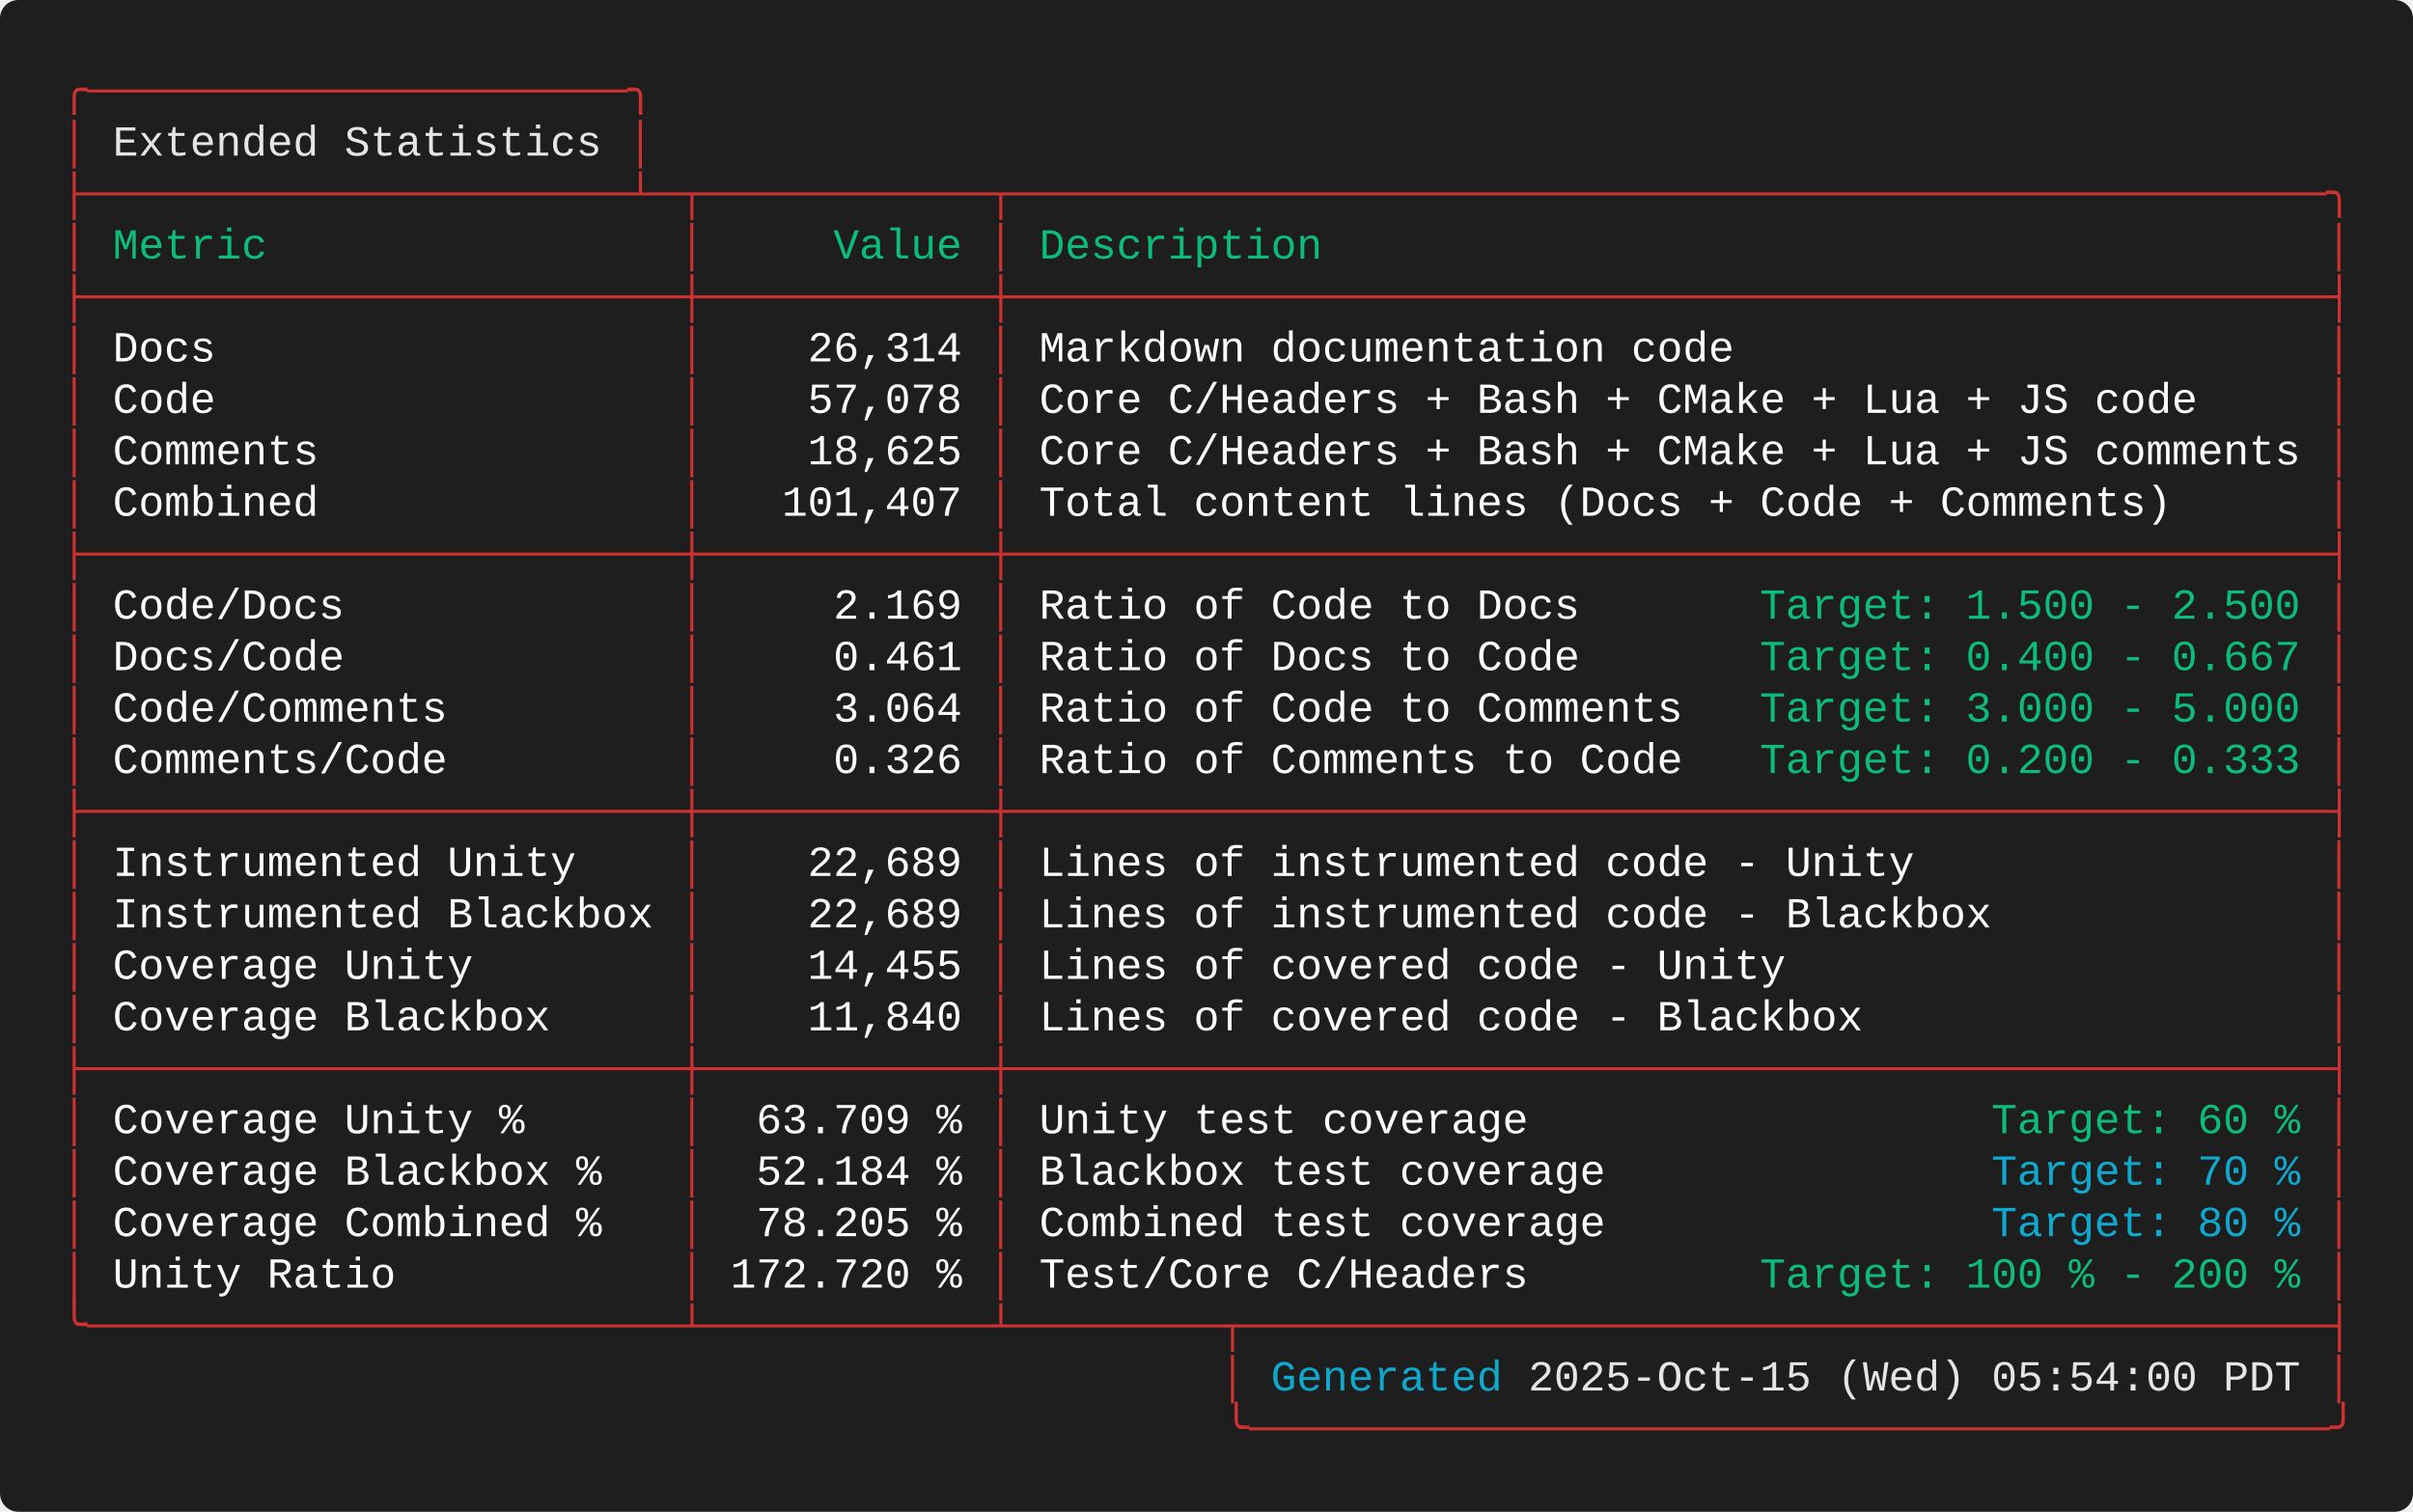
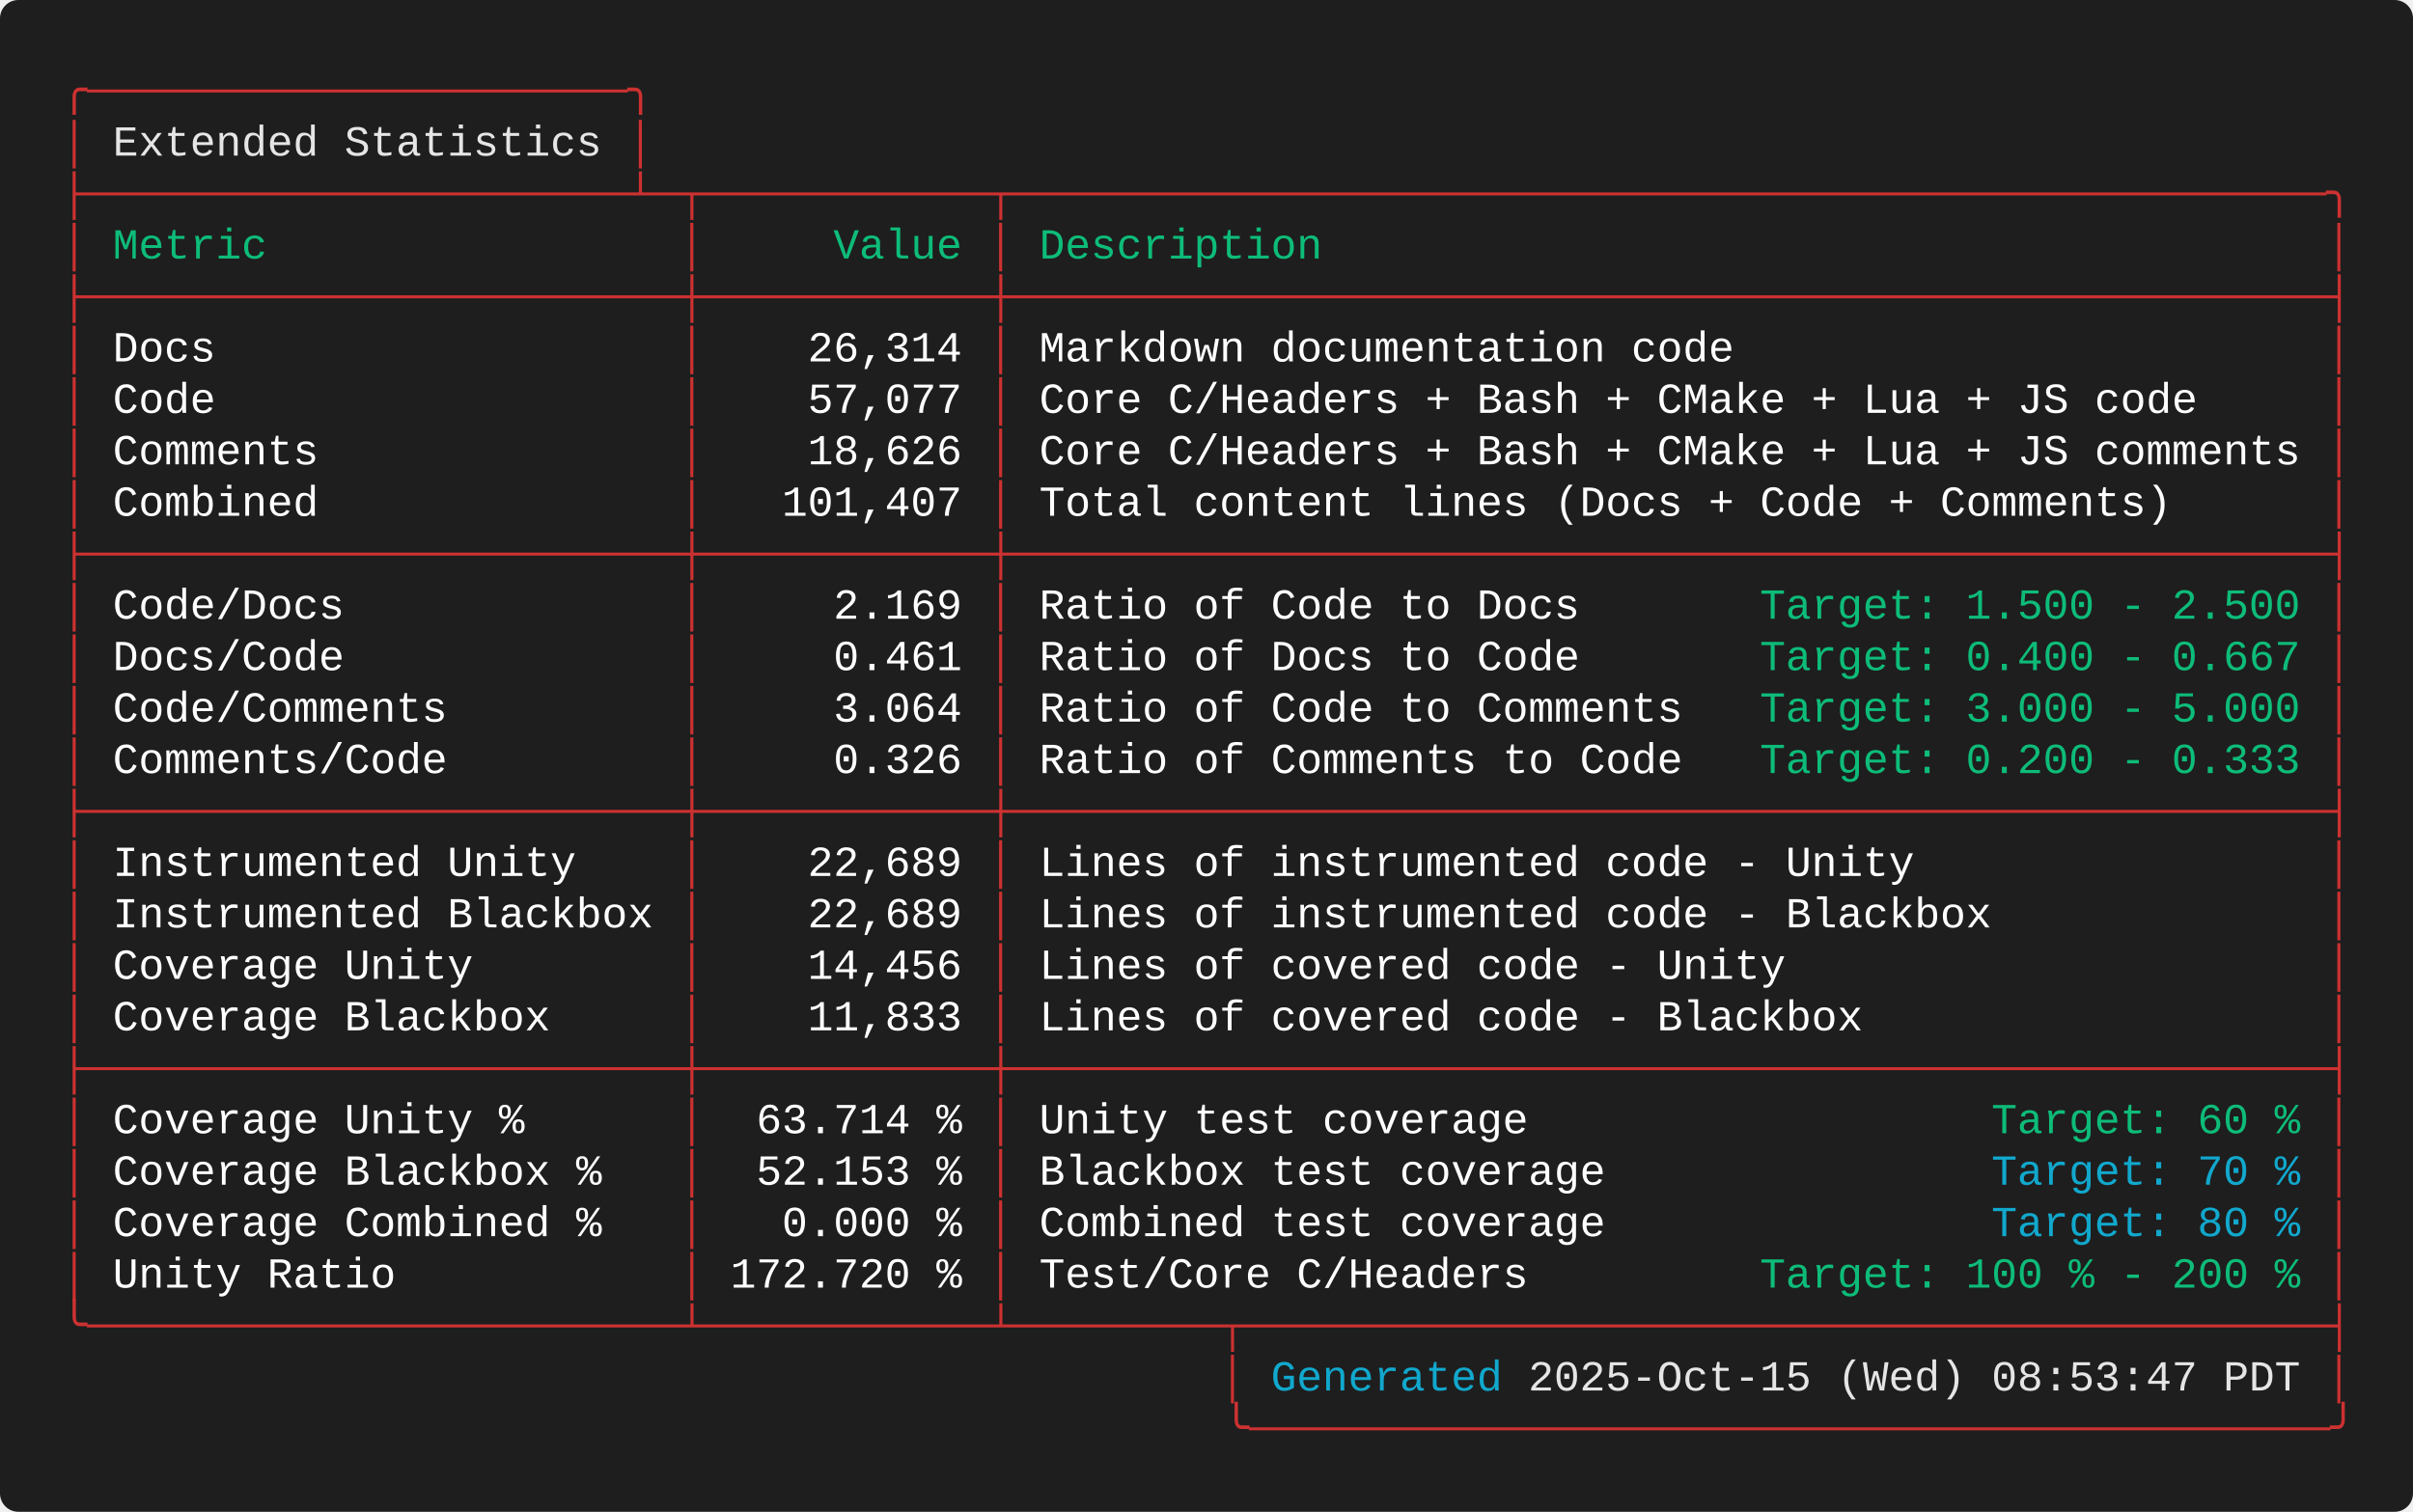
<svg xmlns="http://www.w3.org/2000/svg" width="787.60" height="493.60" viewBox="0 0 787.60 493.60">
  <defs>
    <style type="text/css">.terminal-text { font-family: 'Consolas', 'Consolas', 'Monaco', 'Courier New', monospace; }</style>
  </defs>
  <rect width="100%" height="100%" fill="#1e1e1e" rx="6" />
  <text x="20.00" y="34.00" font-size="14" class="terminal-text" xml:space="preserve" textLength="193.20" lengthAdjust="spacingAndGlyphs" fill="#cd3131">╭─────────────────────╮</text>
  <text x="20.00" y="50.80" font-size="14" class="terminal-text" xml:space="preserve" textLength="16.80" lengthAdjust="spacingAndGlyphs" fill="#cd3131">│ </text>
  <text x="36.80" y="50.80" font-size="14" class="terminal-text" xml:space="preserve" textLength="159.60" lengthAdjust="spacingAndGlyphs" fill="#e5e5e5">Extended Statistics</text>
  <text x="196.40" y="50.80" font-size="14" class="terminal-text" xml:space="preserve" textLength="8.40" lengthAdjust="spacingAndGlyphs" fill="#ffffff"> </text>
  <text x="204.80" y="50.80" font-size="14" class="terminal-text" xml:space="preserve" textLength="8.40" lengthAdjust="spacingAndGlyphs" fill="#cd3131">│</text>
  <text x="20.00" y="67.60" font-size="14" class="terminal-text" xml:space="preserve" textLength="747.60" lengthAdjust="spacingAndGlyphs" fill="#cd3131">├─────────────────────┴─┬───────────┬───────────────────────────────────────────────────╮</text>
  <text x="20.00" y="84.40" font-size="14" class="terminal-text" xml:space="preserve" textLength="8.40" lengthAdjust="spacingAndGlyphs" fill="#cd3131">│</text>
  <text x="28.40" y="84.40" font-size="14" class="terminal-text" xml:space="preserve" textLength="193.20" lengthAdjust="spacingAndGlyphs" fill="#0dbc79"> Metric                </text>
  <text x="221.60" y="84.40" font-size="14" class="terminal-text" xml:space="preserve" textLength="8.40" lengthAdjust="spacingAndGlyphs" fill="#cd3131">│</text>
  <text x="230.00" y="84.40" font-size="14" class="terminal-text" xml:space="preserve" textLength="92.40" lengthAdjust="spacingAndGlyphs" fill="#0dbc79">     Value </text>
  <text x="322.40" y="84.40" font-size="14" class="terminal-text" xml:space="preserve" textLength="8.40" lengthAdjust="spacingAndGlyphs" fill="#cd3131">│</text>
  <text x="330.80" y="84.40" font-size="14" class="terminal-text" xml:space="preserve" textLength="428.40" lengthAdjust="spacingAndGlyphs" fill="#0dbc79"> Description                                       </text>
  <text x="759.20" y="84.40" font-size="14" class="terminal-text" xml:space="preserve" textLength="8.40" lengthAdjust="spacingAndGlyphs" fill="#cd3131">│</text>
  <text x="20.00" y="101.20" font-size="14" class="terminal-text" xml:space="preserve" textLength="747.60" lengthAdjust="spacingAndGlyphs" fill="#cd3131">├───────────────────────┼───────────┼───────────────────────────────────────────────────┤</text>
  <text x="20.00" y="118.00" font-size="14" class="terminal-text" xml:space="preserve" textLength="8.40" lengthAdjust="spacingAndGlyphs" fill="#cd3131">│</text>
  <text x="28.40" y="118.00" font-size="14" class="terminal-text" xml:space="preserve" textLength="193.20" lengthAdjust="spacingAndGlyphs" fill="#ffffff"> Docs                  </text>
  <text x="221.60" y="118.00" font-size="14" class="terminal-text" xml:space="preserve" textLength="8.40" lengthAdjust="spacingAndGlyphs" fill="#cd3131">│</text>
  <text x="230.00" y="118.00" font-size="14" class="terminal-text" xml:space="preserve" textLength="92.40" lengthAdjust="spacingAndGlyphs" fill="#ffffff">    26,314 </text>
  <text x="322.40" y="118.00" font-size="14" class="terminal-text" xml:space="preserve" textLength="8.40" lengthAdjust="spacingAndGlyphs" fill="#cd3131">│</text>
  <text x="330.80" y="118.00" font-size="14" class="terminal-text" xml:space="preserve" textLength="428.40" lengthAdjust="spacingAndGlyphs" fill="#ffffff"> Markdown documentation code                       </text>
  <text x="759.20" y="118.00" font-size="14" class="terminal-text" xml:space="preserve" textLength="8.40" lengthAdjust="spacingAndGlyphs" fill="#cd3131">│</text>
  <text x="20.00" y="134.80" font-size="14" class="terminal-text" xml:space="preserve" textLength="8.40" lengthAdjust="spacingAndGlyphs" fill="#cd3131">│</text>
  <text x="28.40" y="134.80" font-size="14" class="terminal-text" xml:space="preserve" textLength="193.20" lengthAdjust="spacingAndGlyphs" fill="#ffffff"> Code                  </text>
  <text x="221.60" y="134.80" font-size="14" class="terminal-text" xml:space="preserve" textLength="8.40" lengthAdjust="spacingAndGlyphs" fill="#cd3131">│</text>
-   <text x="230.00" y="134.80" font-size="14" class="terminal-text" xml:space="preserve" textLength="92.40" lengthAdjust="spacingAndGlyphs" fill="#ffffff">    57,078 </text>
+   <text x="230.00" y="134.80" font-size="14" class="terminal-text" xml:space="preserve" textLength="92.40" lengthAdjust="spacingAndGlyphs" fill="#ffffff">    57,077 </text>
  <text x="322.40" y="134.80" font-size="14" class="terminal-text" xml:space="preserve" textLength="8.40" lengthAdjust="spacingAndGlyphs" fill="#cd3131">│</text>
  <text x="330.80" y="134.80" font-size="14" class="terminal-text" xml:space="preserve" textLength="428.40" lengthAdjust="spacingAndGlyphs" fill="#ffffff"> Core C/Headers + Bash + CMake + Lua + JS code     </text>
  <text x="759.20" y="134.80" font-size="14" class="terminal-text" xml:space="preserve" textLength="8.40" lengthAdjust="spacingAndGlyphs" fill="#cd3131">│</text>
  <text x="20.00" y="151.60" font-size="14" class="terminal-text" xml:space="preserve" textLength="8.40" lengthAdjust="spacingAndGlyphs" fill="#cd3131">│</text>
  <text x="28.40" y="151.60" font-size="14" class="terminal-text" xml:space="preserve" textLength="193.20" lengthAdjust="spacingAndGlyphs" fill="#ffffff"> Comments              </text>
  <text x="221.60" y="151.60" font-size="14" class="terminal-text" xml:space="preserve" textLength="8.40" lengthAdjust="spacingAndGlyphs" fill="#cd3131">│</text>
-   <text x="230.00" y="151.60" font-size="14" class="terminal-text" xml:space="preserve" textLength="92.40" lengthAdjust="spacingAndGlyphs" fill="#ffffff">    18,625 </text>
+   <text x="230.00" y="151.60" font-size="14" class="terminal-text" xml:space="preserve" textLength="92.40" lengthAdjust="spacingAndGlyphs" fill="#ffffff">    18,626 </text>
  <text x="322.40" y="151.60" font-size="14" class="terminal-text" xml:space="preserve" textLength="8.40" lengthAdjust="spacingAndGlyphs" fill="#cd3131">│</text>
  <text x="330.80" y="151.60" font-size="14" class="terminal-text" xml:space="preserve" textLength="428.40" lengthAdjust="spacingAndGlyphs" fill="#ffffff"> Core C/Headers + Bash + CMake + Lua + JS comments </text>
  <text x="759.20" y="151.60" font-size="14" class="terminal-text" xml:space="preserve" textLength="8.40" lengthAdjust="spacingAndGlyphs" fill="#cd3131">│</text>
  <text x="20.00" y="168.40" font-size="14" class="terminal-text" xml:space="preserve" textLength="8.40" lengthAdjust="spacingAndGlyphs" fill="#cd3131">│</text>
  <text x="28.40" y="168.40" font-size="14" class="terminal-text" xml:space="preserve" textLength="193.20" lengthAdjust="spacingAndGlyphs" fill="#ffffff"> Combined              </text>
  <text x="221.60" y="168.40" font-size="14" class="terminal-text" xml:space="preserve" textLength="8.40" lengthAdjust="spacingAndGlyphs" fill="#cd3131">│</text>
  <text x="230.00" y="168.40" font-size="14" class="terminal-text" xml:space="preserve" textLength="92.40" lengthAdjust="spacingAndGlyphs" fill="#ffffff">   101,407 </text>
  <text x="322.40" y="168.40" font-size="14" class="terminal-text" xml:space="preserve" textLength="8.40" lengthAdjust="spacingAndGlyphs" fill="#cd3131">│</text>
  <text x="330.80" y="168.40" font-size="14" class="terminal-text" xml:space="preserve" textLength="428.40" lengthAdjust="spacingAndGlyphs" fill="#ffffff"> Total content lines (Docs + Code + Comments)      </text>
  <text x="759.20" y="168.40" font-size="14" class="terminal-text" xml:space="preserve" textLength="8.40" lengthAdjust="spacingAndGlyphs" fill="#cd3131">│</text>
  <text x="20.00" y="185.20" font-size="14" class="terminal-text" xml:space="preserve" textLength="747.60" lengthAdjust="spacingAndGlyphs" fill="#cd3131">├───────────────────────┼───────────┼───────────────────────────────────────────────────┤</text>
  <text x="20.00" y="202.00" font-size="14" class="terminal-text" xml:space="preserve" textLength="8.40" lengthAdjust="spacingAndGlyphs" fill="#cd3131">│</text>
  <text x="28.40" y="202.00" font-size="14" class="terminal-text" xml:space="preserve" textLength="193.20" lengthAdjust="spacingAndGlyphs" fill="#ffffff"> Code/Docs             </text>
  <text x="221.60" y="202.00" font-size="14" class="terminal-text" xml:space="preserve" textLength="8.40" lengthAdjust="spacingAndGlyphs" fill="#cd3131">│</text>
  <text x="230.00" y="202.00" font-size="14" class="terminal-text" xml:space="preserve" textLength="92.40" lengthAdjust="spacingAndGlyphs" fill="#ffffff">     2.169 </text>
  <text x="322.40" y="202.00" font-size="14" class="terminal-text" xml:space="preserve" textLength="8.40" lengthAdjust="spacingAndGlyphs" fill="#cd3131">│</text>
  <text x="330.80" y="202.00" font-size="14" class="terminal-text" xml:space="preserve" textLength="243.60" lengthAdjust="spacingAndGlyphs" fill="#ffffff"> Ratio of Code to Docs       </text>
  <text x="574.40" y="202.00" font-size="14" class="terminal-text" xml:space="preserve" textLength="176.40" lengthAdjust="spacingAndGlyphs" fill="#0dbc79">Target: 1.500 - 2.500</text>
  <text x="750.80" y="202.00" font-size="14" class="terminal-text" xml:space="preserve" textLength="8.40" lengthAdjust="spacingAndGlyphs" fill="#ffffff"> </text>
  <text x="759.20" y="202.00" font-size="14" class="terminal-text" xml:space="preserve" textLength="8.40" lengthAdjust="spacingAndGlyphs" fill="#cd3131">│</text>
  <text x="20.00" y="218.80" font-size="14" class="terminal-text" xml:space="preserve" textLength="8.40" lengthAdjust="spacingAndGlyphs" fill="#cd3131">│</text>
  <text x="28.40" y="218.80" font-size="14" class="terminal-text" xml:space="preserve" textLength="193.20" lengthAdjust="spacingAndGlyphs" fill="#ffffff"> Docs/Code             </text>
  <text x="221.60" y="218.80" font-size="14" class="terminal-text" xml:space="preserve" textLength="8.40" lengthAdjust="spacingAndGlyphs" fill="#cd3131">│</text>
  <text x="230.00" y="218.80" font-size="14" class="terminal-text" xml:space="preserve" textLength="92.40" lengthAdjust="spacingAndGlyphs" fill="#ffffff">     0.461 </text>
  <text x="322.40" y="218.80" font-size="14" class="terminal-text" xml:space="preserve" textLength="8.40" lengthAdjust="spacingAndGlyphs" fill="#cd3131">│</text>
  <text x="330.80" y="218.80" font-size="14" class="terminal-text" xml:space="preserve" textLength="243.60" lengthAdjust="spacingAndGlyphs" fill="#ffffff"> Ratio of Docs to Code       </text>
  <text x="574.40" y="218.80" font-size="14" class="terminal-text" xml:space="preserve" textLength="184.80" lengthAdjust="spacingAndGlyphs" fill="#0dbc79">Target: 0.400 - 0.667 </text>
  <text x="759.20" y="218.80" font-size="14" class="terminal-text" xml:space="preserve" textLength="8.40" lengthAdjust="spacingAndGlyphs" fill="#cd3131">│</text>
  <text x="20.00" y="235.60" font-size="14" class="terminal-text" xml:space="preserve" textLength="8.40" lengthAdjust="spacingAndGlyphs" fill="#cd3131">│</text>
  <text x="28.40" y="235.60" font-size="14" class="terminal-text" xml:space="preserve" textLength="193.20" lengthAdjust="spacingAndGlyphs" fill="#ffffff"> Code/Comments         </text>
  <text x="221.60" y="235.60" font-size="14" class="terminal-text" xml:space="preserve" textLength="8.40" lengthAdjust="spacingAndGlyphs" fill="#cd3131">│</text>
  <text x="230.00" y="235.60" font-size="14" class="terminal-text" xml:space="preserve" textLength="92.40" lengthAdjust="spacingAndGlyphs" fill="#ffffff">     3.064 </text>
  <text x="322.40" y="235.60" font-size="14" class="terminal-text" xml:space="preserve" textLength="8.40" lengthAdjust="spacingAndGlyphs" fill="#cd3131">│</text>
  <text x="330.80" y="235.60" font-size="14" class="terminal-text" xml:space="preserve" textLength="243.60" lengthAdjust="spacingAndGlyphs" fill="#ffffff"> Ratio of Code to Comments   </text>
  <text x="574.40" y="235.60" font-size="14" class="terminal-text" xml:space="preserve" textLength="176.40" lengthAdjust="spacingAndGlyphs" fill="#0dbc79">Target: 3.000 - 5.000</text>
  <text x="750.80" y="235.60" font-size="14" class="terminal-text" xml:space="preserve" textLength="8.40" lengthAdjust="spacingAndGlyphs" fill="#ffffff"> </text>
  <text x="759.20" y="235.60" font-size="14" class="terminal-text" xml:space="preserve" textLength="8.40" lengthAdjust="spacingAndGlyphs" fill="#cd3131">│</text>
  <text x="20.00" y="252.40" font-size="14" class="terminal-text" xml:space="preserve" textLength="8.40" lengthAdjust="spacingAndGlyphs" fill="#cd3131">│</text>
  <text x="28.40" y="252.40" font-size="14" class="terminal-text" xml:space="preserve" textLength="193.20" lengthAdjust="spacingAndGlyphs" fill="#ffffff"> Comments/Code         </text>
  <text x="221.60" y="252.40" font-size="14" class="terminal-text" xml:space="preserve" textLength="8.40" lengthAdjust="spacingAndGlyphs" fill="#cd3131">│</text>
  <text x="230.00" y="252.40" font-size="14" class="terminal-text" xml:space="preserve" textLength="92.40" lengthAdjust="spacingAndGlyphs" fill="#ffffff">     0.326 </text>
  <text x="322.40" y="252.40" font-size="14" class="terminal-text" xml:space="preserve" textLength="8.40" lengthAdjust="spacingAndGlyphs" fill="#cd3131">│</text>
  <text x="330.80" y="252.40" font-size="14" class="terminal-text" xml:space="preserve" textLength="243.60" lengthAdjust="spacingAndGlyphs" fill="#ffffff"> Ratio of Comments to Code   </text>
  <text x="574.40" y="252.40" font-size="14" class="terminal-text" xml:space="preserve" textLength="176.40" lengthAdjust="spacingAndGlyphs" fill="#0dbc79">Target: 0.200 - 0.333</text>
  <text x="750.80" y="252.40" font-size="14" class="terminal-text" xml:space="preserve" textLength="8.40" lengthAdjust="spacingAndGlyphs" fill="#ffffff"> </text>
  <text x="759.20" y="252.40" font-size="14" class="terminal-text" xml:space="preserve" textLength="8.40" lengthAdjust="spacingAndGlyphs" fill="#cd3131">│</text>
  <text x="20.00" y="269.20" font-size="14" class="terminal-text" xml:space="preserve" textLength="747.60" lengthAdjust="spacingAndGlyphs" fill="#cd3131">├───────────────────────┼───────────┼───────────────────────────────────────────────────┤</text>
  <text x="20.00" y="286.00" font-size="14" class="terminal-text" xml:space="preserve" textLength="8.40" lengthAdjust="spacingAndGlyphs" fill="#cd3131">│</text>
  <text x="28.40" y="286.00" font-size="14" class="terminal-text" xml:space="preserve" textLength="193.20" lengthAdjust="spacingAndGlyphs" fill="#ffffff"> Instrumented Unity    </text>
  <text x="221.60" y="286.00" font-size="14" class="terminal-text" xml:space="preserve" textLength="8.40" lengthAdjust="spacingAndGlyphs" fill="#cd3131">│</text>
  <text x="230.00" y="286.00" font-size="14" class="terminal-text" xml:space="preserve" textLength="92.40" lengthAdjust="spacingAndGlyphs" fill="#ffffff">    22,689 </text>
  <text x="322.40" y="286.00" font-size="14" class="terminal-text" xml:space="preserve" textLength="8.40" lengthAdjust="spacingAndGlyphs" fill="#cd3131">│</text>
  <text x="330.80" y="286.00" font-size="14" class="terminal-text" xml:space="preserve" textLength="428.40" lengthAdjust="spacingAndGlyphs" fill="#ffffff"> Lines of instrumented code - Unity                </text>
  <text x="759.20" y="286.00" font-size="14" class="terminal-text" xml:space="preserve" textLength="8.40" lengthAdjust="spacingAndGlyphs" fill="#cd3131">│</text>
  <text x="20.00" y="302.80" font-size="14" class="terminal-text" xml:space="preserve" textLength="8.40" lengthAdjust="spacingAndGlyphs" fill="#cd3131">│</text>
  <text x="28.40" y="302.80" font-size="14" class="terminal-text" xml:space="preserve" textLength="193.20" lengthAdjust="spacingAndGlyphs" fill="#ffffff"> Instrumented Blackbox </text>
  <text x="221.60" y="302.80" font-size="14" class="terminal-text" xml:space="preserve" textLength="8.40" lengthAdjust="spacingAndGlyphs" fill="#cd3131">│</text>
  <text x="230.00" y="302.80" font-size="14" class="terminal-text" xml:space="preserve" textLength="92.40" lengthAdjust="spacingAndGlyphs" fill="#ffffff">    22,689 </text>
  <text x="322.40" y="302.80" font-size="14" class="terminal-text" xml:space="preserve" textLength="8.40" lengthAdjust="spacingAndGlyphs" fill="#cd3131">│</text>
  <text x="330.80" y="302.80" font-size="14" class="terminal-text" xml:space="preserve" textLength="428.40" lengthAdjust="spacingAndGlyphs" fill="#ffffff"> Lines of instrumented code - Blackbox             </text>
  <text x="759.20" y="302.80" font-size="14" class="terminal-text" xml:space="preserve" textLength="8.40" lengthAdjust="spacingAndGlyphs" fill="#cd3131">│</text>
  <text x="20.00" y="319.60" font-size="14" class="terminal-text" xml:space="preserve" textLength="8.40" lengthAdjust="spacingAndGlyphs" fill="#cd3131">│</text>
  <text x="28.40" y="319.60" font-size="14" class="terminal-text" xml:space="preserve" textLength="193.20" lengthAdjust="spacingAndGlyphs" fill="#ffffff"> Coverage Unity        </text>
  <text x="221.60" y="319.60" font-size="14" class="terminal-text" xml:space="preserve" textLength="8.40" lengthAdjust="spacingAndGlyphs" fill="#cd3131">│</text>
-   <text x="230.00" y="319.60" font-size="14" class="terminal-text" xml:space="preserve" textLength="92.40" lengthAdjust="spacingAndGlyphs" fill="#ffffff">    14,455 </text>
+   <text x="230.00" y="319.60" font-size="14" class="terminal-text" xml:space="preserve" textLength="92.40" lengthAdjust="spacingAndGlyphs" fill="#ffffff">    14,456 </text>
  <text x="322.40" y="319.60" font-size="14" class="terminal-text" xml:space="preserve" textLength="8.40" lengthAdjust="spacingAndGlyphs" fill="#cd3131">│</text>
  <text x="330.80" y="319.60" font-size="14" class="terminal-text" xml:space="preserve" textLength="428.40" lengthAdjust="spacingAndGlyphs" fill="#ffffff"> Lines of covered code - Unity                     </text>
  <text x="759.20" y="319.60" font-size="14" class="terminal-text" xml:space="preserve" textLength="8.40" lengthAdjust="spacingAndGlyphs" fill="#cd3131">│</text>
  <text x="20.00" y="336.40" font-size="14" class="terminal-text" xml:space="preserve" textLength="8.40" lengthAdjust="spacingAndGlyphs" fill="#cd3131">│</text>
  <text x="28.40" y="336.40" font-size="14" class="terminal-text" xml:space="preserve" textLength="193.20" lengthAdjust="spacingAndGlyphs" fill="#ffffff"> Coverage Blackbox     </text>
  <text x="221.60" y="336.40" font-size="14" class="terminal-text" xml:space="preserve" textLength="8.40" lengthAdjust="spacingAndGlyphs" fill="#cd3131">│</text>
-   <text x="230.00" y="336.40" font-size="14" class="terminal-text" xml:space="preserve" textLength="92.40" lengthAdjust="spacingAndGlyphs" fill="#ffffff">    11,840 </text>
+   <text x="230.00" y="336.40" font-size="14" class="terminal-text" xml:space="preserve" textLength="92.40" lengthAdjust="spacingAndGlyphs" fill="#ffffff">    11,833 </text>
  <text x="322.40" y="336.40" font-size="14" class="terminal-text" xml:space="preserve" textLength="8.40" lengthAdjust="spacingAndGlyphs" fill="#cd3131">│</text>
  <text x="330.80" y="336.40" font-size="14" class="terminal-text" xml:space="preserve" textLength="428.40" lengthAdjust="spacingAndGlyphs" fill="#ffffff"> Lines of covered code - Blackbox                  </text>
  <text x="759.20" y="336.40" font-size="14" class="terminal-text" xml:space="preserve" textLength="8.40" lengthAdjust="spacingAndGlyphs" fill="#cd3131">│</text>
  <text x="20.00" y="353.20" font-size="14" class="terminal-text" xml:space="preserve" textLength="747.60" lengthAdjust="spacingAndGlyphs" fill="#cd3131">├───────────────────────┼───────────┼───────────────────────────────────────────────────┤</text>
  <text x="20.00" y="370.00" font-size="14" class="terminal-text" xml:space="preserve" textLength="8.40" lengthAdjust="spacingAndGlyphs" fill="#cd3131">│</text>
  <text x="28.40" y="370.00" font-size="14" class="terminal-text" xml:space="preserve" textLength="193.20" lengthAdjust="spacingAndGlyphs" fill="#ffffff"> Coverage Unity %      </text>
  <text x="221.60" y="370.00" font-size="14" class="terminal-text" xml:space="preserve" textLength="8.40" lengthAdjust="spacingAndGlyphs" fill="#cd3131">│</text>
-   <text x="230.00" y="370.00" font-size="14" class="terminal-text" xml:space="preserve" textLength="92.40" lengthAdjust="spacingAndGlyphs" fill="#ffffff">  63.709 % </text>
+   <text x="230.00" y="370.00" font-size="14" class="terminal-text" xml:space="preserve" textLength="92.40" lengthAdjust="spacingAndGlyphs" fill="#ffffff">  63.714 % </text>
  <text x="322.40" y="370.00" font-size="14" class="terminal-text" xml:space="preserve" textLength="8.40" lengthAdjust="spacingAndGlyphs" fill="#cd3131">│</text>
  <text x="330.80" y="370.00" font-size="14" class="terminal-text" xml:space="preserve" textLength="319.20" lengthAdjust="spacingAndGlyphs" fill="#ffffff"> Unity test coverage                  </text>
  <text x="650.00" y="370.00" font-size="14" class="terminal-text" xml:space="preserve" textLength="100.80" lengthAdjust="spacingAndGlyphs" fill="#0dbc79">Target: 60 %</text>
  <text x="750.80" y="370.00" font-size="14" class="terminal-text" xml:space="preserve" textLength="8.40" lengthAdjust="spacingAndGlyphs" fill="#ffffff"> </text>
  <text x="759.20" y="370.00" font-size="14" class="terminal-text" xml:space="preserve" textLength="8.40" lengthAdjust="spacingAndGlyphs" fill="#cd3131">│</text>
  <text x="20.00" y="386.80" font-size="14" class="terminal-text" xml:space="preserve" textLength="8.40" lengthAdjust="spacingAndGlyphs" fill="#cd3131">│</text>
  <text x="28.40" y="386.80" font-size="14" class="terminal-text" xml:space="preserve" textLength="193.20" lengthAdjust="spacingAndGlyphs" fill="#ffffff"> Coverage Blackbox %   </text>
  <text x="221.60" y="386.80" font-size="14" class="terminal-text" xml:space="preserve" textLength="8.40" lengthAdjust="spacingAndGlyphs" fill="#cd3131">│</text>
-   <text x="230.00" y="386.80" font-size="14" class="terminal-text" xml:space="preserve" textLength="92.40" lengthAdjust="spacingAndGlyphs" fill="#ffffff">  52.184 % </text>
+   <text x="230.00" y="386.80" font-size="14" class="terminal-text" xml:space="preserve" textLength="92.40" lengthAdjust="spacingAndGlyphs" fill="#ffffff">  52.153 % </text>
  <text x="322.40" y="386.80" font-size="14" class="terminal-text" xml:space="preserve" textLength="8.40" lengthAdjust="spacingAndGlyphs" fill="#cd3131">│</text>
  <text x="330.80" y="386.80" font-size="14" class="terminal-text" xml:space="preserve" textLength="319.20" lengthAdjust="spacingAndGlyphs" fill="#ffffff"> Blackbox test coverage               </text>
  <text x="650.00" y="386.80" font-size="14" class="terminal-text" xml:space="preserve" textLength="100.80" lengthAdjust="spacingAndGlyphs" fill="#11a8cd">Target: 70 %</text>
  <text x="750.80" y="386.80" font-size="14" class="terminal-text" xml:space="preserve" textLength="8.40" lengthAdjust="spacingAndGlyphs" fill="#ffffff"> </text>
  <text x="759.20" y="386.80" font-size="14" class="terminal-text" xml:space="preserve" textLength="8.40" lengthAdjust="spacingAndGlyphs" fill="#cd3131">│</text>
  <text x="20.00" y="403.60" font-size="14" class="terminal-text" xml:space="preserve" textLength="8.40" lengthAdjust="spacingAndGlyphs" fill="#cd3131">│</text>
  <text x="28.40" y="403.60" font-size="14" class="terminal-text" xml:space="preserve" textLength="193.20" lengthAdjust="spacingAndGlyphs" fill="#ffffff"> Coverage Combined %   </text>
  <text x="221.60" y="403.60" font-size="14" class="terminal-text" xml:space="preserve" textLength="8.40" lengthAdjust="spacingAndGlyphs" fill="#cd3131">│</text>
-   <text x="230.00" y="403.60" font-size="14" class="terminal-text" xml:space="preserve" textLength="92.40" lengthAdjust="spacingAndGlyphs" fill="#ffffff">  78.205 % </text>
+   <text x="230.00" y="403.60" font-size="14" class="terminal-text" xml:space="preserve" textLength="92.40" lengthAdjust="spacingAndGlyphs" fill="#ffffff">   0.000 % </text>
  <text x="322.40" y="403.60" font-size="14" class="terminal-text" xml:space="preserve" textLength="8.40" lengthAdjust="spacingAndGlyphs" fill="#cd3131">│</text>
  <text x="330.80" y="403.60" font-size="14" class="terminal-text" xml:space="preserve" textLength="319.20" lengthAdjust="spacingAndGlyphs" fill="#ffffff"> Combined test coverage               </text>
  <text x="650.00" y="403.60" font-size="14" class="terminal-text" xml:space="preserve" textLength="100.80" lengthAdjust="spacingAndGlyphs" fill="#11a8cd">Target: 80 %</text>
  <text x="750.80" y="403.60" font-size="14" class="terminal-text" xml:space="preserve" textLength="8.40" lengthAdjust="spacingAndGlyphs" fill="#ffffff"> </text>
  <text x="759.20" y="403.60" font-size="14" class="terminal-text" xml:space="preserve" textLength="8.40" lengthAdjust="spacingAndGlyphs" fill="#cd3131">│</text>
  <text x="20.00" y="420.40" font-size="14" class="terminal-text" xml:space="preserve" textLength="8.40" lengthAdjust="spacingAndGlyphs" fill="#cd3131">│</text>
  <text x="28.40" y="420.40" font-size="14" class="terminal-text" xml:space="preserve" textLength="193.20" lengthAdjust="spacingAndGlyphs" fill="#ffffff"> Unity Ratio           </text>
  <text x="221.60" y="420.40" font-size="14" class="terminal-text" xml:space="preserve" textLength="8.40" lengthAdjust="spacingAndGlyphs" fill="#cd3131">│</text>
  <text x="230.00" y="420.40" font-size="14" class="terminal-text" xml:space="preserve" textLength="92.40" lengthAdjust="spacingAndGlyphs" fill="#ffffff"> 172.720 % </text>
  <text x="322.40" y="420.40" font-size="14" class="terminal-text" xml:space="preserve" textLength="8.40" lengthAdjust="spacingAndGlyphs" fill="#cd3131">│</text>
  <text x="330.80" y="420.40" font-size="14" class="terminal-text" xml:space="preserve" textLength="243.60" lengthAdjust="spacingAndGlyphs" fill="#ffffff"> Test/Core C/Headers         </text>
  <text x="574.40" y="420.40" font-size="14" class="terminal-text" xml:space="preserve" textLength="176.40" lengthAdjust="spacingAndGlyphs" fill="#0dbc79">Target: 100 % - 200 %</text>
  <text x="750.80" y="420.40" font-size="14" class="terminal-text" xml:space="preserve" textLength="8.40" lengthAdjust="spacingAndGlyphs" fill="#ffffff"> </text>
  <text x="759.20" y="420.40" font-size="14" class="terminal-text" xml:space="preserve" textLength="8.40" lengthAdjust="spacingAndGlyphs" fill="#cd3131">│</text>
  <text x="20.00" y="437.20" font-size="14" class="terminal-text" xml:space="preserve" textLength="747.60" lengthAdjust="spacingAndGlyphs" fill="#cd3131">╰───────────────────────┴───────────┴────────┬──────────────────────────────────────────┤</text>
  <text x="20.00" y="454.00" font-size="14" class="terminal-text" xml:space="preserve" textLength="394.80" lengthAdjust="spacingAndGlyphs" fill="#cd3131">                                             │ </text>
  <text x="414.80" y="454.00" font-size="14" class="terminal-text" xml:space="preserve" textLength="75.60" lengthAdjust="spacingAndGlyphs" fill="#11a8cd">Generated</text>
-   <text x="490.40" y="454.00" font-size="14" class="terminal-text" xml:space="preserve" textLength="260.40" lengthAdjust="spacingAndGlyphs" fill="#e5e5e5"> 2025-Oct-15 (Wed) 05:54:00 PDT</text>
+   <text x="490.40" y="454.00" font-size="14" class="terminal-text" xml:space="preserve" textLength="260.40" lengthAdjust="spacingAndGlyphs" fill="#e5e5e5"> 2025-Oct-15 (Wed) 08:53:47 PDT</text>
  <text x="750.80" y="454.00" font-size="14" class="terminal-text" xml:space="preserve" textLength="8.40" lengthAdjust="spacingAndGlyphs" fill="#ffffff"> </text>
  <text x="759.20" y="454.00" font-size="14" class="terminal-text" xml:space="preserve" textLength="8.40" lengthAdjust="spacingAndGlyphs" fill="#cd3131">│</text>
  <text x="20.00" y="470.80" font-size="14" class="terminal-text" xml:space="preserve" textLength="747.60" lengthAdjust="spacingAndGlyphs" fill="#cd3131">                                             ╰──────────────────────────────────────────╯</text>
</svg>
